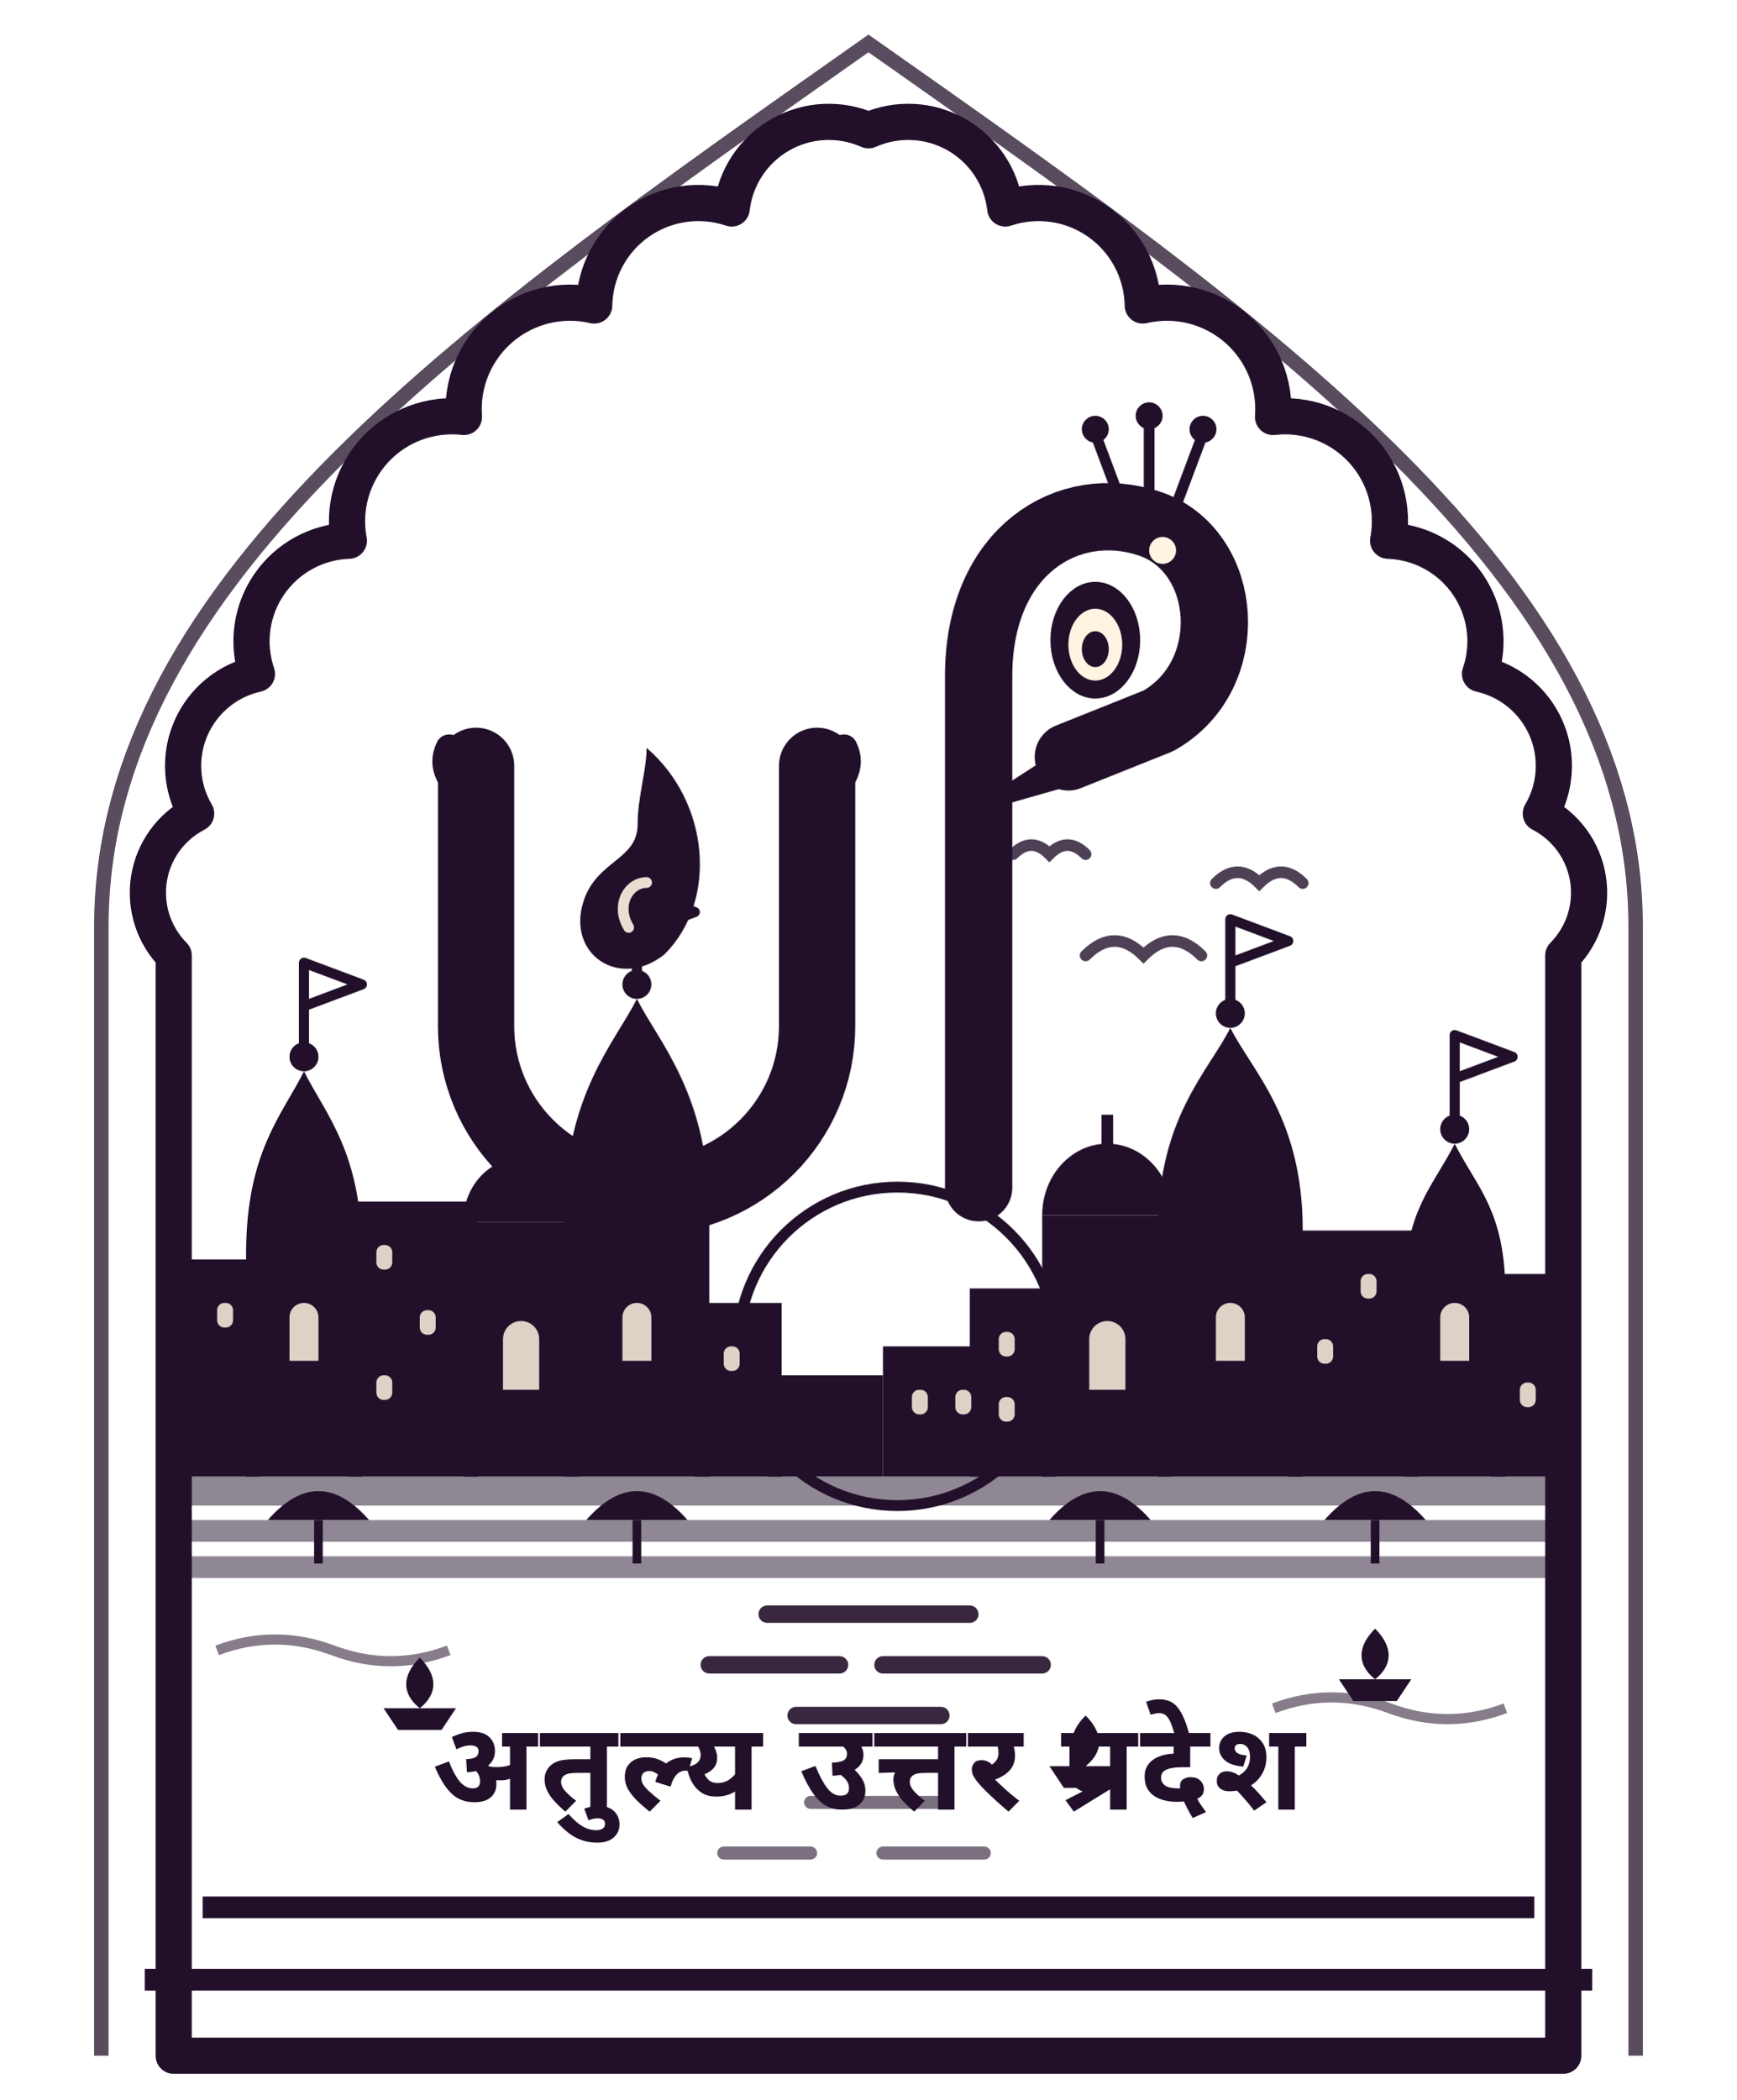
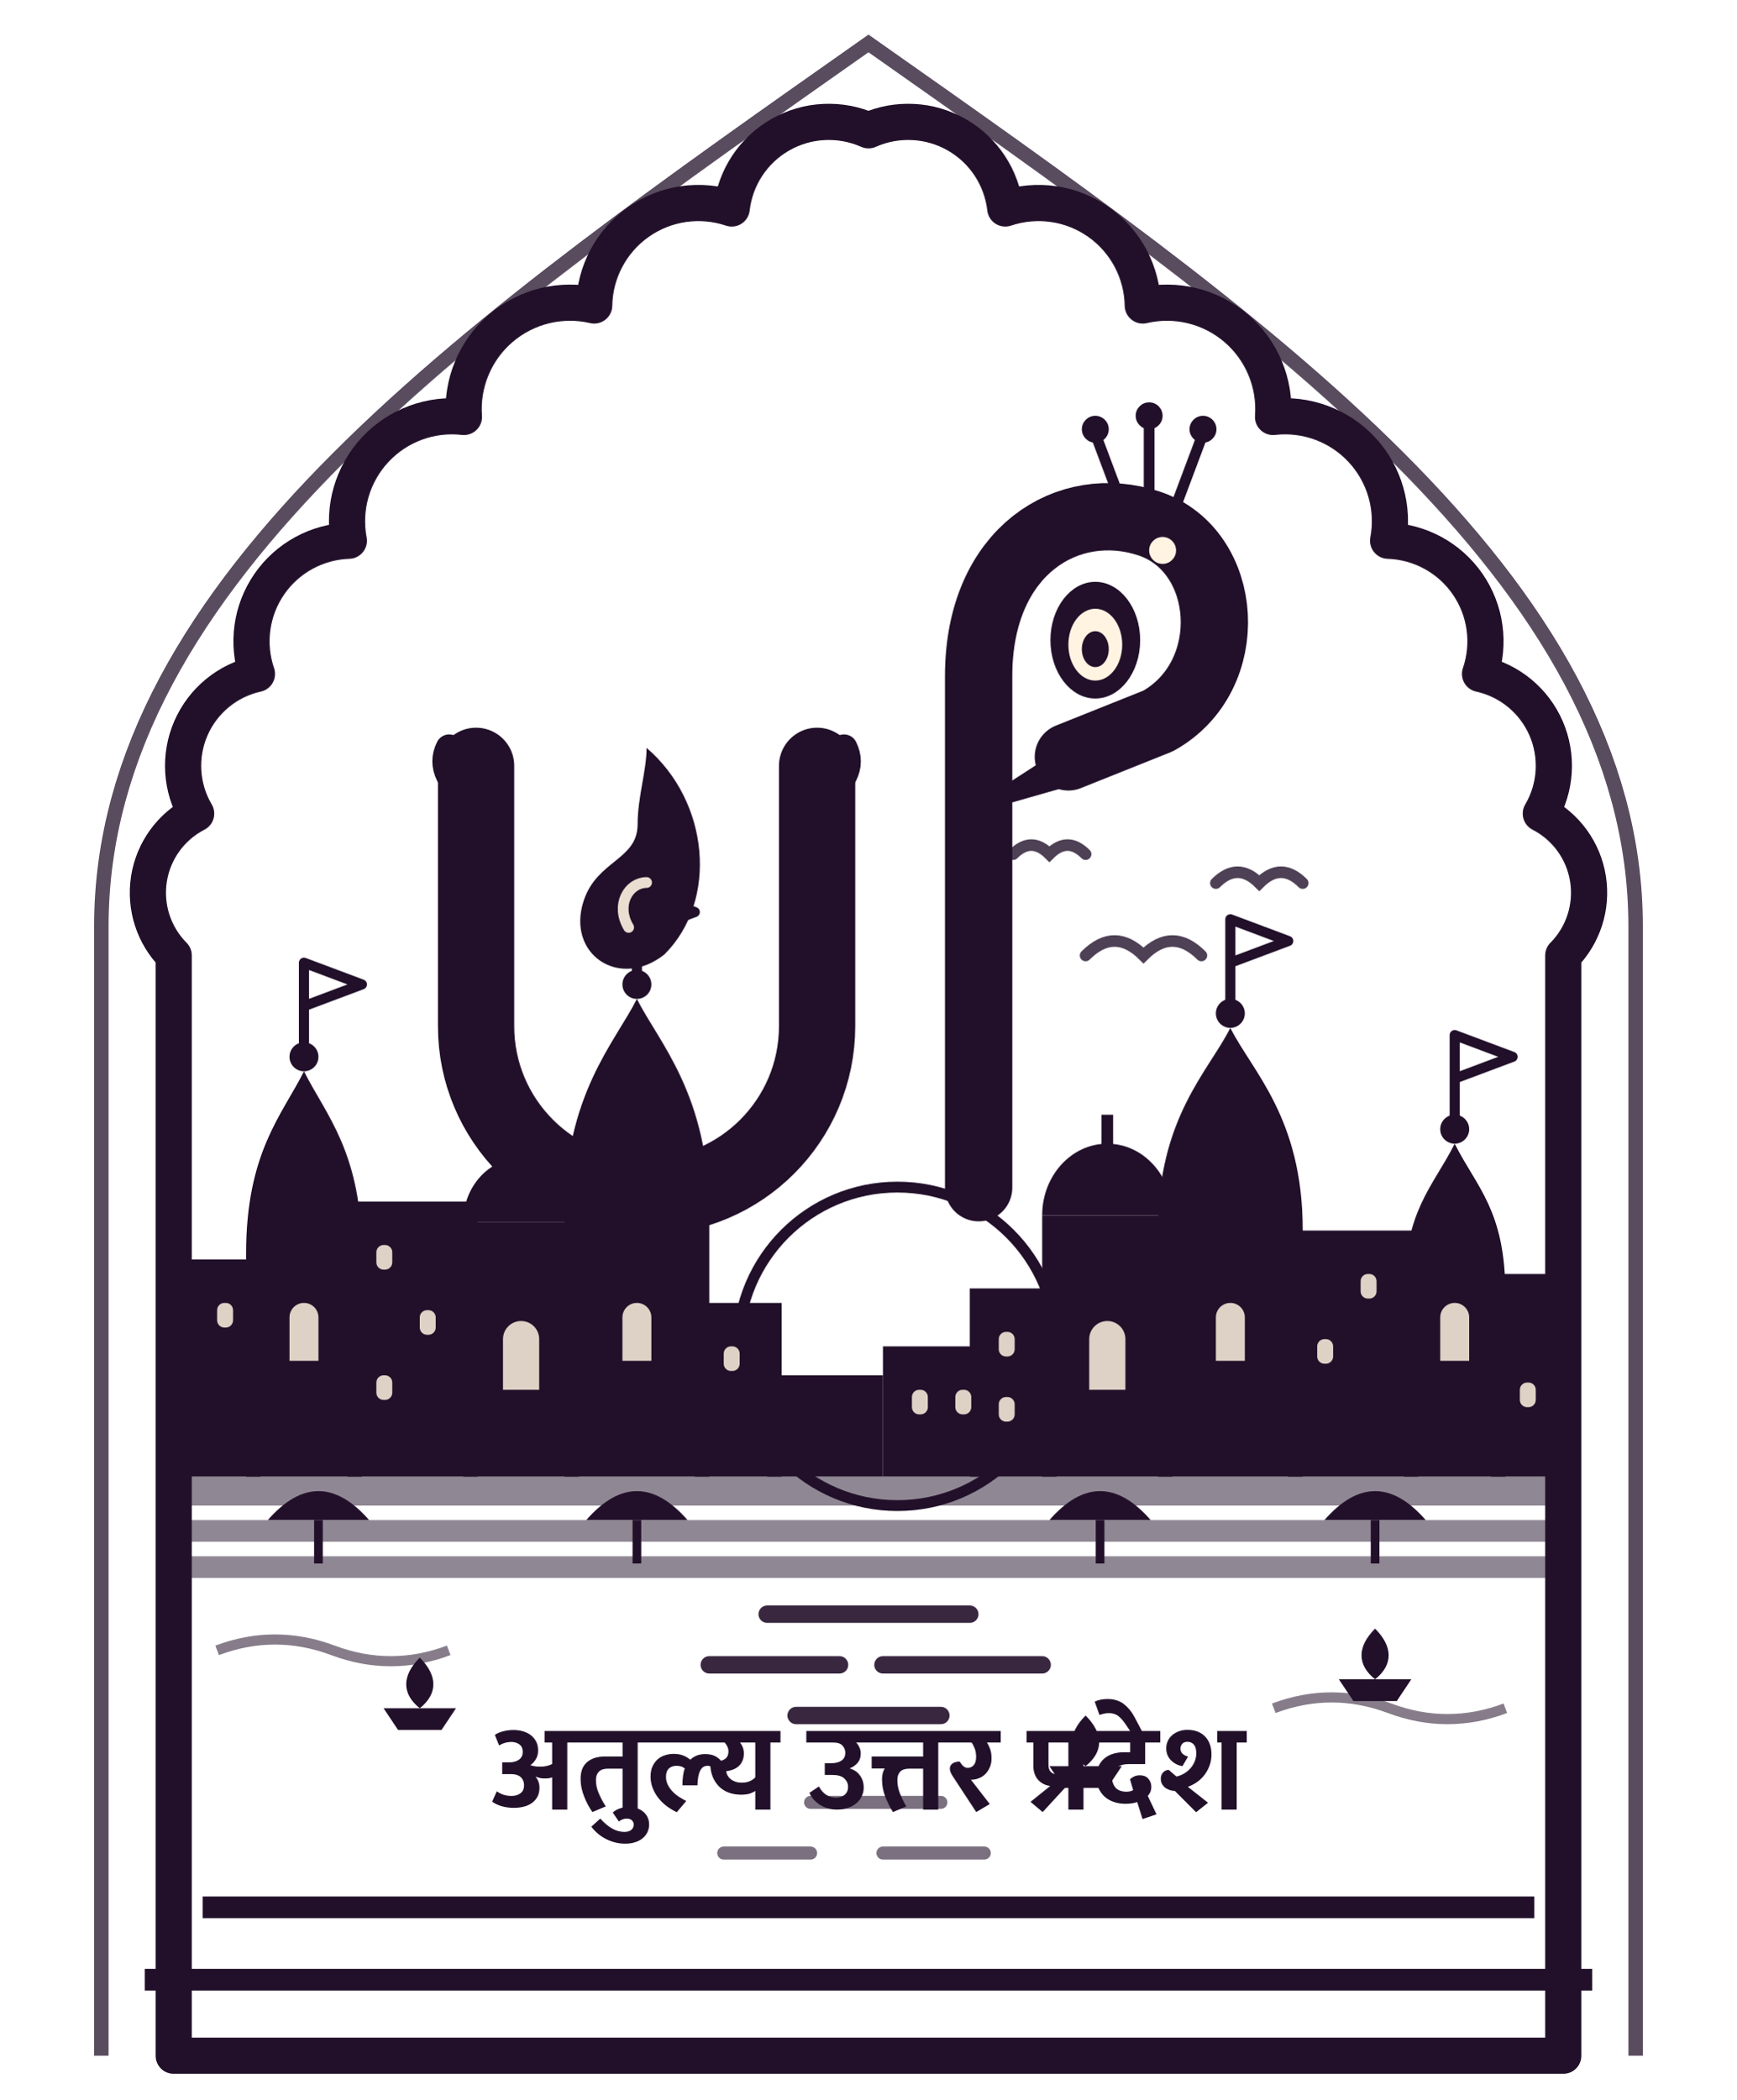
<svg xmlns="http://www.w3.org/2000/svg" viewBox="0 0 240 290" role="img" aria-label="Incredible UP emblem, अतुल्य उत्तर प्रदेश">
  <defs>
    <linearGradient id="ink-gold" x1="0" y1="0" x2="1" y2="1">
      <stop offset="0" stop-color="#FFE7A6" />
      <stop offset=".35" stop-color="#E7BE63" />
      <stop offset=".65" stop-color="#B8862B" />
      <stop offset="1" stop-color="#F6D98C" />
    </linearGradient>
    <linearGradient id="ink-silk" x1="0" y1="0" x2="0" y2="1">
      <stop offset="0" stop-color="#FFE08A" />
      <stop offset=".45" stop-color="#FFB627" />
      <stop offset="1" stop-color="#F0445A" />
    </linearGradient>
    <linearGradient id="ink-sky" x1="0" y1="0" x2="0" y2="1">
      <stop offset="0" stop-color="#0F0828" />
      <stop offset=".35" stop-color="#2E1257" />
      <stop offset=".6" stop-color="#7A2763" />
      <stop offset=".8" stop-color="#E0565B" />
      <stop offset="1" stop-color="#FFB25E" />
    </linearGradient>
    <linearGradient id="ink-river" x1="0" y1="0" x2="0" y2="1">
      <stop offset="0" stop-color="#C2415A" />
      <stop offset=".35" stop-color="#5E1D52" />
      <stop offset="1" stop-color="#1A0B30" />
    </linearGradient>
    <radialGradient id="ink-sunGlow">
      <stop offset="0" stop-color="#FFD27A" stop-opacity=".9" />
      <stop offset=".45" stop-color="#FF8A3D" stop-opacity=".45" />
      <stop offset="1" stop-color="#FF8A3D" stop-opacity="0" />
    </radialGradient>
    <linearGradient id="ink-teal" x1="0" y1="0" x2="1" y2="1">
      <stop offset="0" stop-color="#4FD1C5" />
      <stop offset="1" stop-color="#1F6FB2" />
    </linearGradient>
    <radialGradient id="ink-flameGlow">
      <stop offset="0" stop-color="#FFB627" stop-opacity=".7" />
      <stop offset="1" stop-color="#FF8A1F" stop-opacity="0" />
    </radialGradient>
    <clipPath id="ink-clip">
      <path d="M24 284V132.0A12.3 12.3 0 0 1 27.1 112.4A13.0 13.0 0 0 1 35.5 93.1A13.9 13.9 0 0 1 48.2 74.7A14.5 14.5 0 0 1 64.1 57.6A14.7 14.7 0 0 1 82.1 42.2A14.4 14.4 0 0 1 101.1 28.8A13.5 13.5 0 0 1 120.0 18.0A13.5 13.5 0 0 1 138.9 28.8A14.4 14.4 0 0 1 157.9 42.2A14.7 14.7 0 0 1 175.9 57.6A14.5 14.5 0 0 1 191.8 74.7A13.9 13.9 0 0 1 204.5 93.1A13.0 13.0 0 0 1 212.9 112.4A12.3 12.3 0 0 1 216.0 132.0V284Z" />
    </clipPath>
  </defs>
  <path d="M14 284V128C14 80 66 44 120 6C174 44 226 80 226 128V284" fill="none" stroke="#22102A" stroke-width="2" opacity=".75" />
  <path d="M24 284V132.0A12.3 12.3 0 0 1 27.1 112.4A13.0 13.0 0 0 1 35.5 93.1A13.9 13.9 0 0 1 48.2 74.7A14.5 14.5 0 0 1 64.1 57.6A14.7 14.7 0 0 1 82.1 42.2A14.4 14.4 0 0 1 101.1 28.8A13.5 13.5 0 0 1 120.0 18.0A13.5 13.5 0 0 1 138.9 28.8A14.4 14.4 0 0 1 157.9 42.2A14.7 14.7 0 0 1 175.9 57.6A14.5 14.5 0 0 1 191.8 74.7A13.9 13.9 0 0 1 204.5 93.1A13.0 13.0 0 0 1 212.9 112.4A12.3 12.3 0 0 1 216.0 132.0V284Z" fill="none" />
  <g clip-path="url(#ink-clip)">
    <g class="ink-fly" fill="none" stroke="#22102A" stroke-width="1.6" stroke-linecap="round" opacity=".8">
      <path d="M150 132q4-4 8 0q4-4 8 0" />
      <path d="M168 122q3-3 6 0q3-3 6 0" />
      <path d="M140 118q2.5-2.5 5 0q2.5-2.5 5 0" />
    </g>
    <circle cx="124" cy="186" r="22" fill="none" stroke="#22102A" stroke-width="1.5" />
    <g fill="#22102A">
      <rect x="20" y="174" width="16" height="30" />
      <path d="M34 204V173.2C34 159.2 39 154 42 148C45 154 50 159.2 50 173.2V204Z" />
      <circle cx="42" cy="146" r="2" />
      <rect x="48" y="166" width="18" height="38" />
      <rect x="64" y="168.8" width="16" height="35.2" />
      <path d="M64 168.8A8 8.8 0 0 1 80 168.8Z" />
      <path d="M72 156v6" stroke="#22102A" stroke-width="1.6" />
      <path d="M78 204V167.7C78 151.2 85 144 88 138C91 144 98 151.2 98 167.7V204Z" />
      <circle cx="88" cy="136" r="2" />
      <rect x="96" y="180" width="12" height="24" />
      <rect x="106" y="190" width="16" height="14" />
      <rect x="122" y="186" width="14" height="18" />
      <rect x="134" y="178" width="12" height="26" />
      <rect x="144" y="167.9" width="18" height="36.1" />
      <path d="M144 167.9A9 9.9 0 0 1 162 167.9Z" />
      <path d="M153 154v6" stroke="#22102A" stroke-width="1.6" />
      <path d="M160 204V169.9C160 154.4 167 148 170 142C173 148 180 154.4 180 169.9V204Z" />
      <circle cx="170" cy="140" r="2" />
      <rect x="178" y="170" width="18" height="34" />
      <path d="M194 204V178.7C194 167.2 198 164 201 158C204 164 208 167.2 208 178.7V204Z" />
      <circle cx="201" cy="156" r="2" />
      <rect x="206" y="176" width="14" height="28" />
      <path d="M37 210q7-8 14 0z" />
      <path d="M44 210v6" stroke="#22102A" stroke-width="1.2" />
      <path d="M81 210q7-8 14 0z" />
      <path d="M88 210v6" stroke="#22102A" stroke-width="1.2" />
      <path d="M145 210q7-8 14 0z" />
      <path d="M152 210v6" stroke="#22102A" stroke-width="1.2" />
      <path d="M183 210q7-8 14 0z" />
      <path d="M190 210v6" stroke="#22102A" stroke-width="1.2" />
    </g>
    <g fill="#FFF4E2" opacity=".85">
      <rect x="24" y="180" width="2.2" height="3.4" rx="1" />
      <rect x="30" y="180" width="2.2" height="3.4" rx="1" />
      <rect x="24" y="189" width="2.2" height="3.4" rx="1" />
      <path d="M40 188v-6a2 2 0 0 1 4 0v6z" />
      <rect x="52" y="172" width="2.2" height="3.4" rx="1" />
      <rect x="58" y="181" width="2.2" height="3.4" rx="1" />
      <rect x="52" y="190" width="2.2" height="3.4" rx="1" />
      <path d="M69.5 192v-7a2.5 2.5 0 0 1 5 0v7z" />
      <path d="M86 188v-6a2 2 0 0 1 4 0v6z" />
      <rect x="100" y="186" width="2.2" height="3.4" rx="1" />
      <rect x="126" y="192" width="2.2" height="3.4" rx="1" />
      <rect x="132" y="192" width="2.2" height="3.4" rx="1" />
      <rect x="138" y="184" width="2.2" height="3.4" rx="1" />
      <rect x="138" y="193" width="2.2" height="3.4" rx="1" />
      <path d="M150.5 192v-7a2.5 2.5 0 0 1 5 0v7z" />
      <path d="M168 188v-6a2 2 0 0 1 4 0v6z" />
      <rect x="188" y="176" width="2.2" height="3.4" rx="1" />
      <rect x="182" y="185" width="2.2" height="3.4" rx="1" />
      <path d="M199 188v-6a2 2 0 0 1 4 0v6z" />
      <rect x="216" y="182" width="2.2" height="3.4" rx="1" />
      <rect x="210" y="191" width="2.2" height="3.4" rx="1" />
      <rect x="216" y="191" width="2.2" height="3.4" rx="1" />
    </g>
    <g fill="none" stroke="#22102A" stroke-width="1.4" stroke-linejoin="round">
      <path d="M42 145V133l8 3-8 3" />
      <path d="M88 135V123l8 3-8 3" />
      <path d="M170 139V127l8 3-8 3" />
      <path d="M201 155V143l8 3-8 3" />
    </g>
    <g fill="#22102A" opacity="0.5">
      <rect x="10" y="204" width="220" height="4" />
      <rect x="10" y="210" width="220" height="3" />
      <rect x="10" y="215" width="220" height="3" />
    </g>
    <rect x="10" y="218" width="220" height="70" fill="none" />
    <g stroke="#22102A" stroke-linecap="round">
      <path class="ink-shim" d="M106 223h28M98 230h18M122 230h22M110 237h20" stroke-width="2.4" opacity=".9" />
      <path class="ink-shim2" d="M112 249h18M100 256h12M122 256h14" stroke-width="1.8" opacity=".6" />
    </g>
    <path d="M30 228q8-3 16 0t16 0M176 236q8-3 16 0t16 0" fill="none" stroke="#22102A" stroke-width="1.4" opacity=".55" />
    <g class="ink-bob" style="animation-delay:0s">
      <path d="M53 236h10l-2 3h-6z" fill="#22102A" />
      <path d="M58 229c2.5 2.5 2.5 5 0 7c-2.5-2-2.5-4.5 0-7z" fill="#22102A" />
    </g>
    <g class="ink-bob" style="animation-delay:-1s">
      <path d="M145 244h10l-2 3h-6z" fill="#22102A" />
      <path d="M150 237c2.5 2.5 2.5 5 0 7c-2.5-2-2.5-4.5 0-7z" fill="#22102A" />
    </g>
    <g class="ink-bob" style="animation-delay:-2s">
      <path d="M185 232h10l-2 3h-6z" fill="#22102A" />
      <path d="M190 225c2.5 2.5 2.5 5 0 7c-2.5-2-2.5-4.5 0-7z" fill="#22102A" />
    </g>
  </g>
  <path d="M24 284V132.0A12.3 12.3 0 0 1 27.1 112.4A13.0 13.0 0 0 1 35.5 93.1A13.9 13.9 0 0 1 48.2 74.7A14.5 14.5 0 0 1 64.1 57.6A14.7 14.7 0 0 1 82.1 42.2A14.4 14.4 0 0 1 101.1 28.8A13.5 13.5 0 0 1 120.0 18.0A13.5 13.5 0 0 1 138.9 28.8A14.4 14.4 0 0 1 157.9 42.2A14.7 14.7 0 0 1 175.9 57.6A14.5 14.5 0 0 1 191.8 74.7A13.9 13.9 0 0 1 204.5 93.1A13.0 13.0 0 0 1 212.9 112.4A12.3 12.3 0 0 1 216.0 132.0V284Z" fill="none" stroke="#22102A" stroke-width="5" stroke-linejoin="round" />
  <g transform="translate(116 112) scale(.62) translate(-125 -130)">
    <path class="ink-flame" d="M82 116C96 128 98 150 86 162C76 170 64 162 68 150C71 141 80 141 80 133C80 127 82 121 82 116Z" fill="#22102A" />
    <path d="M78 156c-3-5 0-10 4-10" fill="none" stroke="#FFF4E2" stroke-width="2.4" stroke-linecap="round" opacity=".9" />
    <path d="M44 128C38 124 36 120 38 116M120 128C126 124 128 120 126 116" fill="none" stroke="#22102A" stroke-width="6" stroke-linecap="round" />
    <path d="M44 120V178A38 38 0 0 0 120 178V120" fill="none" stroke="#FFF4E2" stroke-width="22" stroke-linecap="round" opacity="0" />
    <path d="M44 120V178A38 38 0 0 0 120 178V120" fill="none" stroke="#22102A" stroke-width="17" stroke-linecap="round" />
    <path d="M156 214V100C156 72 176 60 194 66C212 72 214 100 196 110L176 118" fill="none" stroke="#FFF4E2" stroke-width="20" stroke-linecap="round" stroke-linejoin="round" opacity="0" />
    <path d="M156 214V100C156 72 176 60 194 66C212 72 214 100 196 110L176 118" fill="none" stroke="#22102A" stroke-width="15" stroke-linecap="round" stroke-linejoin="round" />
    <path d="M184 110L150 132L178 124Z" fill="#22102A" />
    <g stroke="#22102A" stroke-width="2.4" stroke-linecap="round">
      <path d="M188 62l-6-16M194 61l0-17M200 62l6-16" />
    </g>
    <g fill="#22102A">
      <circle cx="182" cy="45" r="3" />
      <circle cx="194" cy="42" r="3" />
      <circle cx="206" cy="45" r="3" />
    </g>
    <ellipse cx="182" cy="92" rx="10" ry="13" fill="#22102A" />
    <ellipse cx="182" cy="93" rx="6" ry="8" fill="#FFF4E2" />
    <ellipse cx="182" cy="94" rx="3" ry="4" fill="#22102A" />
    <circle cx="197" cy="72" r="3" fill="#FFF4E2" />
  </g>
-   <text x="120" y="250" text-anchor="middle" font-family="Mukta, 'Noto Sans Devanagari', sans-serif" font-weight="700" font-size="17" letter-spacing=".5" fill="#22102A" stroke="#FFF4E2" stroke-width="0" paint-order="stroke" stroke-linejoin="round">अतुल्य उत्तर प्रदेश</text>
+   <path transform="translate(67.91 250)" d="M0.46 -10.32Q0.92 -10.64 1.62 -10.82Q2.33 -11 3.03 -11Q3.69 -11 4.31 -10.83Q4.93 -10.66 5.4 -10.31Q5.87 -9.96 6.15 -9.44Q6.44 -8.91 6.44 -8.18Q6.44 -7.43 6.09 -6.9Q5.75 -6.38 5.36 -6.14Q5.61 -6.05 5.96 -5.99Q6.31 -5.93 6.7 -5.93Q7.24 -5.93 7.69 -6.04Q8.14 -6.15 8.38 -6.32V-9.27H7.33V-10.86H11.88V-9.27H10.47V0H8.38V-4.47Q8.25 -4.39 7.96 -4.34Q7.68 -4.3 7.34 -4.3Q7.02 -4.3 6.73 -4.36Q6.44 -4.42 6.15 -4.54L6.12 -4.49Q6.36 -4.23 6.49 -3.85Q6.63 -3.47 6.63 -3.03Q6.63 -2.36 6.38 -1.84Q6.12 -1.33 5.66 -0.97Q5.2 -0.61 4.55 -0.43Q3.89 -0.24 3.08 -0.24Q2.16 -0.24 1.34 -0.49Q0.53 -0.75 0.09 -1.1L0.73 -2.53Q1.14 -2.23 1.64 -2.06Q2.14 -1.89 2.77 -1.89Q3.54 -1.89 4.02 -2.27Q4.5 -2.65 4.5 -3.35Q4.5 -4.06 4.04 -4.49Q3.57 -4.91 2.69 -4.91H1.48V-6.53H2.48Q3.3 -6.53 3.81 -6.91Q4.32 -7.29 4.32 -7.97Q4.32 -8.67 3.85 -9.01Q3.38 -9.35 2.74 -9.35Q2.3 -9.35 1.87 -9.23Q1.45 -9.11 1.05 -8.86ZM16.08 -5.66Q15.25 -5.66 14.84 -5.24Q14.43 -4.83 14.43 -4.08Q14.43 -3.16 14.81 -2.28Q15.18 -1.39 15.79 -0.44L13.94 0.34Q13.62 -0.12 13.33 -0.65Q13.04 -1.19 12.81 -1.78Q12.58 -2.36 12.44 -2.98Q12.31 -3.6 12.31 -4.25Q12.31 -5.81 13.22 -6.57Q14.13 -7.33 15.61 -7.33H18.11V-9.27H11.54V-10.86H21.61V-9.27H20.2V0H18.11V-5.66ZM16.76 0.41Q17.09 0.07 17.7 -0.15Q18.31 -0.37 18.92 -0.37Q19.6 -0.37 20.14 -0.18Q20.67 0.02 21.04 0.35Q21.4 0.68 21.59 1.11Q21.78 1.55 21.78 2.04Q21.78 2.62 21.55 3.11Q21.32 3.6 20.88 3.96Q20.45 4.32 19.84 4.51Q19.23 4.71 18.48 4.71Q17.14 4.71 15.9 4.1Q14.65 3.49 13.79 2.36L15.03 1.24Q15.86 2.16 16.68 2.62Q17.49 3.08 18.36 3.08Q19.01 3.08 19.33 2.79Q19.65 2.5 19.65 2.07Q19.65 1.72 19.4 1.48Q19.14 1.24 18.67 1.24Q18.38 1.24 18.08 1.36Q17.78 1.48 17.6 1.65ZM38.54 -9.27V0H36.45V-2.58Q36.26 -2.43 35.77 -2.24Q35.28 -2.06 34.46 -2.06Q33.73 -2.06 33.01 -2.27Q32.3 -2.48 31.71 -2.95Q31.13 -3.42 30.73 -4.17Q30.33 -4.91 30.24 -5.98Q30.11 -6.05 29.85 -6.05Q29.16 -6.05 28.82 -5.36Q28.49 -4.68 28.46 -3.35H26.38Q26.38 -4.06 26.47 -4.69Q26.55 -5.32 26.71 -5.68Q26.49 -5.87 26.21 -5.96Q25.93 -6.05 25.53 -6.05Q24.94 -6.05 24.52 -5.69Q24.11 -5.32 24.11 -4.54Q24.11 -3.94 24.36 -3.43Q24.62 -2.92 25.02 -2.5Q25.43 -2.07 25.93 -1.75Q26.42 -1.43 26.91 -1.19L25.6 0.36Q24.91 0.03 24.26 -0.44Q23.61 -0.92 23.1 -1.55Q22.59 -2.18 22.29 -2.93Q21.98 -3.69 21.98 -4.56Q21.98 -5.37 22.24 -5.96Q22.51 -6.55 22.95 -6.94Q23.39 -7.33 23.97 -7.51Q24.55 -7.7 25.18 -7.7Q25.89 -7.7 26.45 -7.49Q27.01 -7.28 27.47 -6.89Q27.8 -7.23 28.32 -7.45Q28.85 -7.67 29.51 -7.67Q30.29 -7.67 30.81 -7.43Q31.33 -7.19 31.72 -6.75Q32.74 -7.02 32.74 -8.02Q32.74 -8.4 32.59 -8.71Q32.44 -9.03 32.22 -9.27H21.27V-10.86H39.93V-9.27ZM36.45 -4.47V-9.27H34.34Q34.54 -9.03 34.71 -8.63Q34.87 -8.23 34.87 -7.75Q34.87 -7.17 34.67 -6.73Q34.48 -6.29 34.14 -5.99Q33.81 -5.7 33.37 -5.53Q32.93 -5.36 32.44 -5.3Q32.45 -5.02 32.61 -4.73Q32.76 -4.44 33.03 -4.22Q33.3 -4 33.69 -3.86Q34.09 -3.72 34.58 -3.72Q35.29 -3.72 35.78 -3.97Q36.26 -4.22 36.45 -4.47ZM49.49 -5.7Q49.84 -5.59 50.19 -5.39Q50.54 -5.19 50.81 -4.85Q51.09 -4.52 51.26 -4.07Q51.43 -3.62 51.43 -3.04Q51.43 -2.41 51.17 -1.86Q50.92 -1.31 50.43 -0.89Q49.95 -0.48 49.26 -0.24Q48.57 0 47.72 0Q47.06 0 46.46 -0.18Q45.87 -0.36 45.38 -0.66Q44.9 -0.97 44.52 -1.39Q44.15 -1.82 43.93 -2.31L45.24 -3.2Q45.66 -2.41 46.27 -2.03Q46.89 -1.65 47.58 -1.65Q48.35 -1.65 48.81 -2.05Q49.27 -2.45 49.27 -3.13Q49.27 -3.84 48.73 -4.32Q48.2 -4.79 47.11 -4.79H46.05V-6.41H46.92Q47.86 -6.41 48.37 -6.78Q48.89 -7.16 48.89 -7.84Q48.89 -8.4 48.51 -8.83Q48.13 -9.27 47.19 -9.27H43.5V-10.86H52.36V-9.27H50.37Q50.61 -9.08 50.81 -8.65Q51.02 -8.23 51.02 -7.75Q51.02 -6.95 50.57 -6.44Q50.12 -5.93 49.49 -5.7ZM57.72 -5.66Q56.87 -5.66 56.47 -5.24Q56.08 -4.83 56.08 -4.08Q56.08 -3.16 56.42 -2.28Q56.76 -1.39 57.32 -0.44L55.47 0.34Q54.88 -0.6 54.42 -1.75Q53.96 -2.91 53.96 -4.2Q53.96 -4.61 54.05 -5Q54.15 -5.39 54.33 -5.68H52.53V-7.33H59.64V-9.27H52.02V-10.86H63.12V-9.27H61.73V0H59.64V-5.66ZM68.85 -0.77 66.98 0.34 63.87 -4.4Q63.58 -4.83 63.45 -5.12Q63.33 -5.41 63.33 -5.66Q63.33 -6.1 63.7 -6.37Q64.07 -6.63 64.69 -6.63L64.97 -6.24Q65.14 -6.02 65.35 -5.89Q65.55 -5.76 65.79 -5.76Q66.28 -5.76 66.62 -6.13Q66.96 -6.49 66.96 -7.28Q66.96 -7.96 66.76 -8.47Q66.56 -8.98 66.33 -9.27H62.78V-10.86H70.36V-9.27H68.46Q68.65 -9.01 68.87 -8.45Q69.09 -7.89 69.09 -7.07Q69.09 -6.34 68.83 -5.79Q68.58 -5.24 68.19 -4.87Q67.8 -4.5 67.3 -4.32Q66.81 -4.13 66.35 -4.13Q66.28 -4.13 66.23 -4.15ZM83.22 -9.27H81.8V0H79.71V-3.52L76.16 0.34L74.48 -1.07L77.2 -3.26Q76.7 -3.33 76.28 -3.54Q75.85 -3.76 75.54 -4.1Q75.23 -4.44 75.05 -4.93Q74.87 -5.42 74.87 -6.07V-9.27H73.93V-10.86H83.22ZM76.96 -6.19Q76.96 -5.47 77.33 -5.16Q77.71 -4.85 78.29 -4.85Q78.8 -4.85 79.15 -5.01Q79.51 -5.17 79.71 -5.41V-9.27H76.96ZM91.17 -3.15Q91.17 -2.7 91.01 -2.38Q90.85 -2.06 90.68 -1.9L91.89 0.65L89.96 1.31L89.22 -1.05Q88.96 -0.94 88.52 -0.87Q88.08 -0.8 87.58 -0.8Q86.77 -0.8 86.04 -1.04Q85.31 -1.28 84.76 -1.75Q84.22 -2.23 83.9 -2.92Q83.59 -3.62 83.59 -4.52Q83.59 -5.37 83.89 -6.01Q84.18 -6.65 84.69 -7.07Q85.2 -7.5 85.88 -7.71Q86.56 -7.92 87.33 -7.92H88.25V-9.27H82.88V-10.86H92.41V-9.27H90.32V-6.29H88.01Q87.55 -6.29 87.14 -6.18Q86.73 -6.07 86.42 -5.84Q86.11 -5.61 85.93 -5.26Q85.75 -4.91 85.75 -4.44Q85.75 -3.93 85.91 -3.55Q86.07 -3.18 86.33 -2.93Q86.6 -2.69 86.95 -2.58Q87.3 -2.47 87.67 -2.47Q87.99 -2.47 88.26 -2.53Q88.52 -2.6 88.66 -2.7L88.23 -4.18Q88.45 -4.42 88.8 -4.58Q89.15 -4.74 89.59 -4.74Q90.34 -4.74 90.75 -4.28Q91.17 -3.81 91.17 -3.15ZM83.35 -14.91Q83.67 -15.08 84.13 -15.18Q84.59 -15.28 85.1 -15.28Q86.45 -15.28 87.35 -14.6Q88.25 -13.92 88.86 -12.77L90.15 -10.32H88.6L87.75 -11.59Q87.19 -12.46 86.66 -12.89Q86.12 -13.33 85.29 -13.33Q84.95 -13.33 84.62 -13.25Q84.29 -13.18 84.01 -13.07ZM100.88 -9.27H100.27V-10.86H104.36V-9.27H102.97V0H100.88ZM96.15 -11.02Q97.68 -11.02 98.58 -10.12Q99.48 -9.21 99.48 -7.63Q99.48 -6.78 99.21 -6.06Q98.94 -5.34 98.49 -4.76Q98.04 -4.18 97.44 -3.77Q96.85 -3.37 96.22 -3.15L99.01 -0.95L97.36 0.36L94.42 -2.58Q94.11 -2.58 93.76 -2.69Q93.42 -2.79 93.13 -2.99Q92.85 -3.2 92.67 -3.51Q92.48 -3.83 92.48 -4.27Q92.48 -4.57 92.58 -4.8Q92.68 -5.03 92.85 -5.19Q93.01 -5.34 93.2 -5.41Q93.4 -5.49 93.57 -5.49L94.64 -4.57Q95.2 -4.69 95.69 -4.98Q96.19 -5.27 96.56 -5.69Q96.93 -6.1 97.16 -6.64Q97.38 -7.17 97.38 -7.8Q97.38 -8.62 97.04 -8.99Q96.7 -9.37 96.17 -9.37Q95.69 -9.37 95.45 -9.1Q95.2 -8.82 95.2 -8.43Q95.2 -7.99 95.5 -7.71Q95.8 -7.43 96.25 -7.33L95.47 -6Q95.1 -6.05 94.71 -6.23Q94.32 -6.41 93.98 -6.72Q93.65 -7.02 93.44 -7.46Q93.23 -7.91 93.23 -8.48Q93.23 -8.99 93.44 -9.46Q93.65 -9.93 94.04 -10.27Q94.42 -10.61 94.96 -10.81Q95.51 -11.02 96.15 -11.02Z" fill="#22102A" stroke="#FFF4E2" stroke-width="0" paint-order="stroke" stroke-linejoin="round" />
  <g fill="#22102A" opacity="1">
    <rect x="28" y="262" width="184" height="3" />
    <rect x="20" y="272" width="200" height="3" />
  </g>
</svg>
